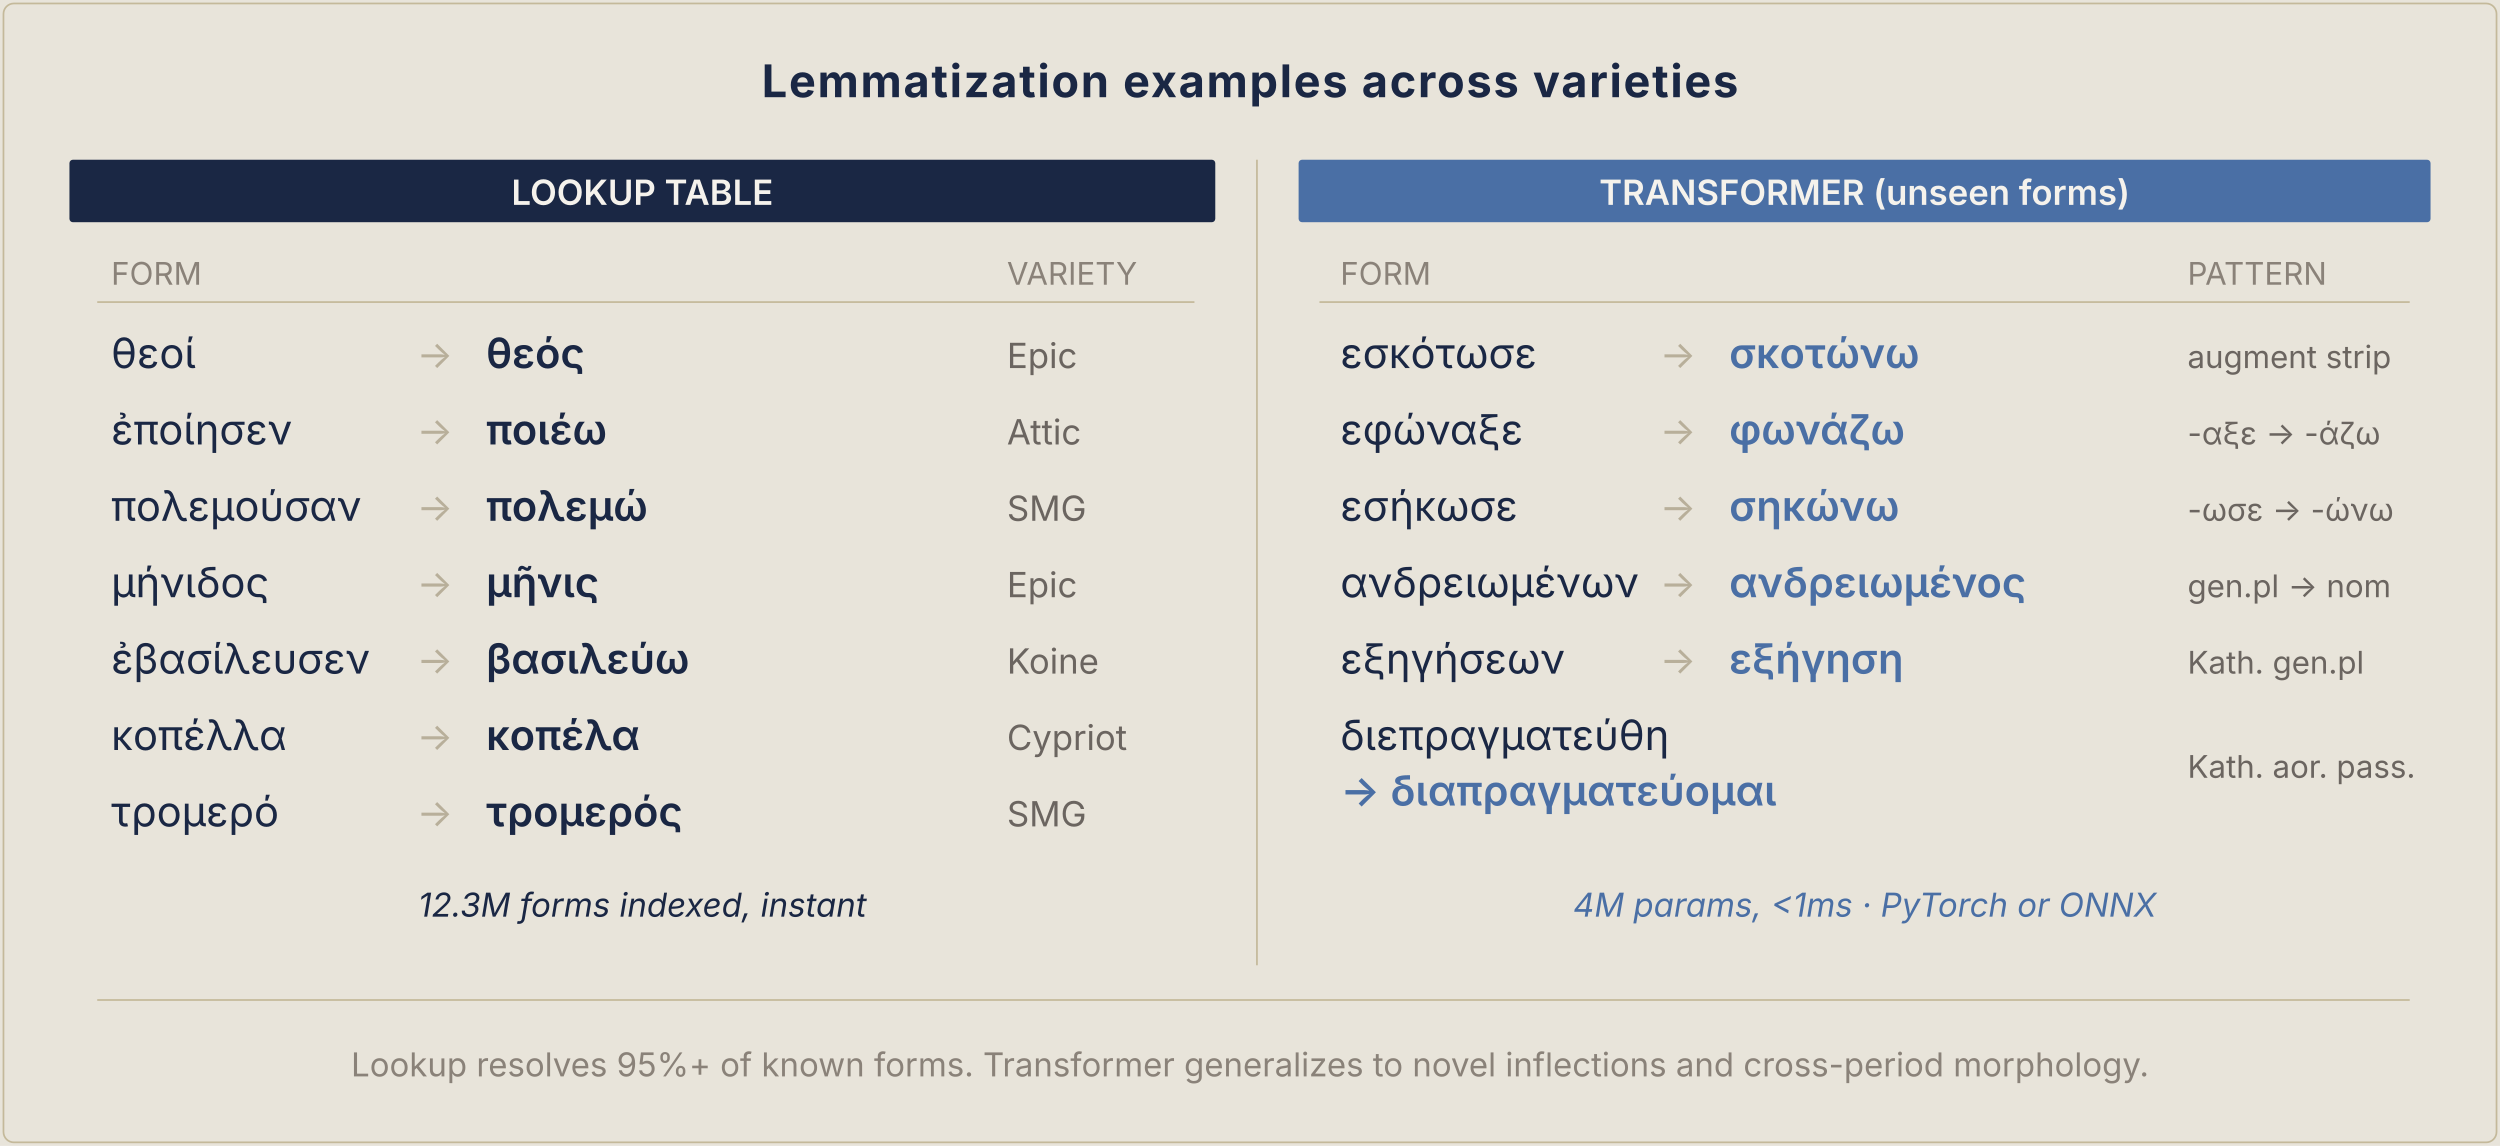
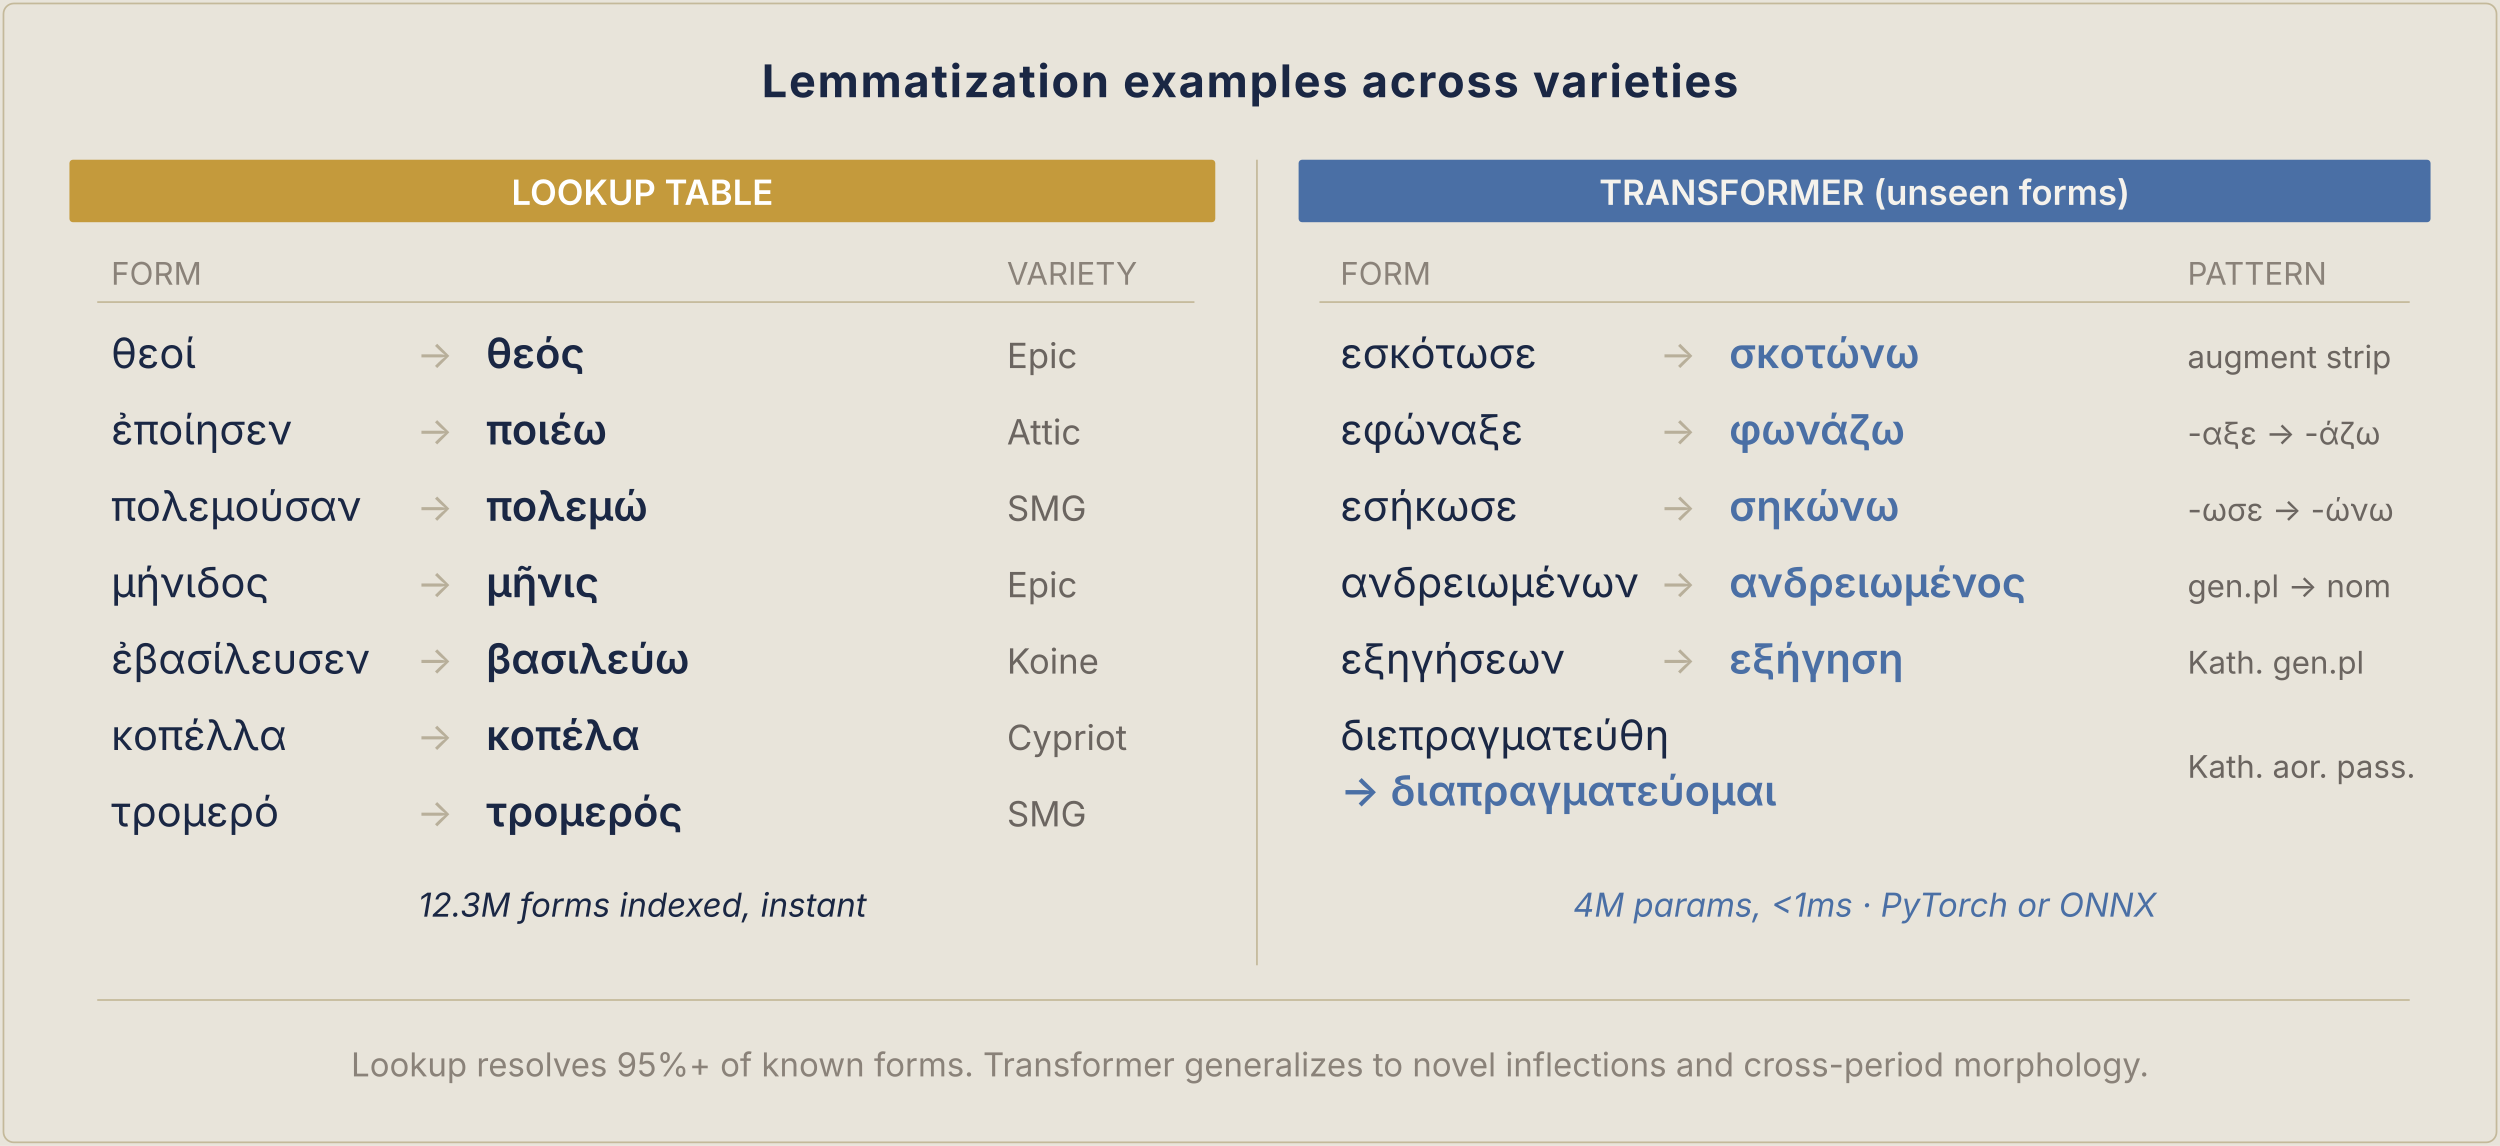
<svg xmlns="http://www.w3.org/2000/svg" viewBox="0 0 720 330" font-family="'Inter','Helvetica Neue',Arial,sans-serif">
  <rect width="720" height="330" fill="#e8e4da" />
  <rect x="1" y="1" width="718" height="328" rx="3" fill="none" stroke="#c4b99a" stroke-width="0.5" />
  <text x="360" y="28" text-anchor="middle" fill="#1a2744" font-size="13" font-weight="700" letter-spacing="0.5">Lemmatization examples across varieties</text>
-   <rect x="20" y="46" width="330" height="18" rx="1" fill="#1a2744" />
-   <text x="185" y="59" text-anchor="middle" fill="#f5f2ec" font-size="10" font-weight="600">LOOKUP TABLE</text>
+   <rect x="20" y="46" width="330" height="18" rx="1" fill="#c49a3c" />
+   <text x="185" y="59" text-anchor="middle" fill="#fff" font-size="10" font-weight="600">LOOKUP TABLE</text>
  <text x="32" y="82" fill="#8a8279" font-size="9">FORM</text>
  <text x="290" y="82" fill="#8a8279" font-size="9">VARIETY</text>
  <line x1="28" y1="87" x2="344" y2="87" stroke="#c4b99a" stroke-width="0.5" />
  <text x="32" y="106" fill="#1a2744" font-size="12">θεοί</text>
  <text x="120" y="106" fill="#b8af9a" font-size="11">→</text>
  <text x="140" y="106" fill="#1a2744" font-size="12" font-weight="600">θεός</text>
  <text x="290" y="106" fill="#6b6560" font-size="10">Epic</text>
  <text x="32" y="128" fill="#1a2744" font-size="12">ἐποίησεν</text>
  <text x="120" y="128" fill="#b8af9a" font-size="11">→</text>
  <text x="140" y="128" fill="#1a2744" font-size="12" font-weight="600">ποιέω</text>
  <text x="290" y="128" fill="#6b6560" font-size="10">Attic</text>
  <text x="32" y="150" fill="#1a2744" font-size="12">πολεμούσαν</text>
  <text x="120" y="150" fill="#b8af9a" font-size="11">→</text>
  <text x="140" y="150" fill="#1a2744" font-size="12" font-weight="600">πολεμώ</text>
  <text x="290" y="150" fill="#6b6560" font-size="10">SMG</text>
  <text x="32" y="172" fill="#1a2744" font-size="12">μήνιδος</text>
  <text x="120" y="172" fill="#b8af9a" font-size="11">→</text>
  <text x="140" y="172" fill="#1a2744" font-size="12" font-weight="600">μῆνις</text>
  <text x="290" y="172" fill="#6b6560" font-size="10">Epic</text>
  <text x="32" y="194" fill="#1a2744" font-size="12">ἐβασίλευσεν</text>
  <text x="120" y="194" fill="#b8af9a" font-size="11">→</text>
  <text x="140" y="194" fill="#1a2744" font-size="12" font-weight="600">βασιλεύω</text>
  <text x="290" y="194" fill="#6b6560" font-size="10">Koine</text>
  <text x="32" y="216" fill="#1a2744" font-size="12">κοπέλλα</text>
  <text x="120" y="216" fill="#b8af9a" font-size="11">→</text>
  <text x="140" y="216" fill="#1a2744" font-size="12" font-weight="600">κοπέλα</text>
  <text x="290" y="216" fill="#6b6560" font-size="10">Cypriot</text>
  <text x="32" y="238" fill="#1a2744" font-size="12">τρομερό</text>
  <text x="120" y="238" fill="#b8af9a" font-size="11">→</text>
  <text x="140" y="238" fill="#1a2744" font-size="12" font-weight="600">τρομερός</text>
  <text x="290" y="238" fill="#6b6560" font-size="10">SMG</text>
  <text x="185" y="264" text-anchor="middle" fill="#1a2744" font-size="9.5" font-style="italic">12.3M forms indexed, instant</text>
  <line x1="362" y1="46" x2="362" y2="278" stroke="#c4b99a" stroke-width="0.5" />
  <rect x="374" y="46" width="326" height="18" rx="1" fill="#4a6fa5" />
  <text x="537" y="59" text-anchor="middle" fill="#f5f2ec" font-size="10" font-weight="600">TRANSFORMER (unseen forms)</text>
  <text x="386" y="82" fill="#8a8279" font-size="9">FORM</text>
  <text x="630" y="82" fill="#8a8279" font-size="9">PATTERN</text>
  <line x1="380" y1="87" x2="694" y2="87" stroke="#c4b99a" stroke-width="0.5" />
  <text x="386" y="106" fill="#1a2744" font-size="12">εσκότωσε</text>
  <text x="478" y="106" fill="#b8af9a" font-size="11">→</text>
  <text x="498" y="106" fill="#4a6fa5" font-size="12" font-weight="600">σκοτώνω</text>
  <text x="630" y="106" fill="#6b6560" font-size="9">augment strip</text>
  <text x="386" y="128" fill="#1a2744" font-size="12">εφώναξε</text>
  <text x="478" y="128" fill="#b8af9a" font-size="11">→</text>
  <text x="498" y="128" fill="#4a6fa5" font-size="12" font-weight="600">φωνάζω</text>
  <text x="630" y="128" fill="#6b6560" font-size="9">-αξε → -άζω</text>
  <text x="386" y="150" fill="#1a2744" font-size="12">εσήκωσε</text>
  <text x="478" y="150" fill="#b8af9a" font-size="11">→</text>
  <text x="498" y="150" fill="#4a6fa5" font-size="12" font-weight="600">σηκώνω</text>
  <text x="630" y="150" fill="#6b6560" font-size="9">-ωσε → -ώνω</text>
  <text x="386" y="172" fill="#1a2744" font-size="12">ανδρειωμένων</text>
  <text x="478" y="172" fill="#b8af9a" font-size="11">→</text>
  <text x="498" y="172" fill="#4a6fa5" font-size="12" font-weight="600">ανδρειωμένος</text>
  <text x="630" y="172" fill="#6b6560" font-size="9">gen.pl → nom</text>
  <text x="386" y="194" fill="#1a2744" font-size="12">εξηγήσεων</text>
  <text x="478" y="194" fill="#b8af9a" font-size="11">→</text>
  <text x="498" y="194" fill="#4a6fa5" font-size="12" font-weight="600">εξήγηση</text>
  <text x="630" y="194" fill="#6b6560" font-size="9">Kath. gen.pl</text>
  <text x="386" y="216" fill="#1a2744" font-size="12">διεπραγματεύθη</text>
  <text x="386" y="232" fill="#4a6fa5" font-size="12" font-weight="600">→ διαπραγματεύομαι</text>
  <text x="630" y="224" fill="#6b6560" font-size="9">Kath. aor. pass.</text>
  <text x="537" y="264" text-anchor="middle" fill="#4a6fa5" font-size="9.5" font-style="italic">4M params, &lt;1ms · PyTorch or ONNX</text>
  <line x1="28" y1="288" x2="694" y2="288" stroke="#c4b99a" stroke-width="0.5" />
  <text x="360" y="310" text-anchor="middle" fill="#8a8279" font-size="9.5">Lookup resolves 95%+ of known forms. Transformer generalizes to novel inflections and cross-period morphology.</text>
</svg>
